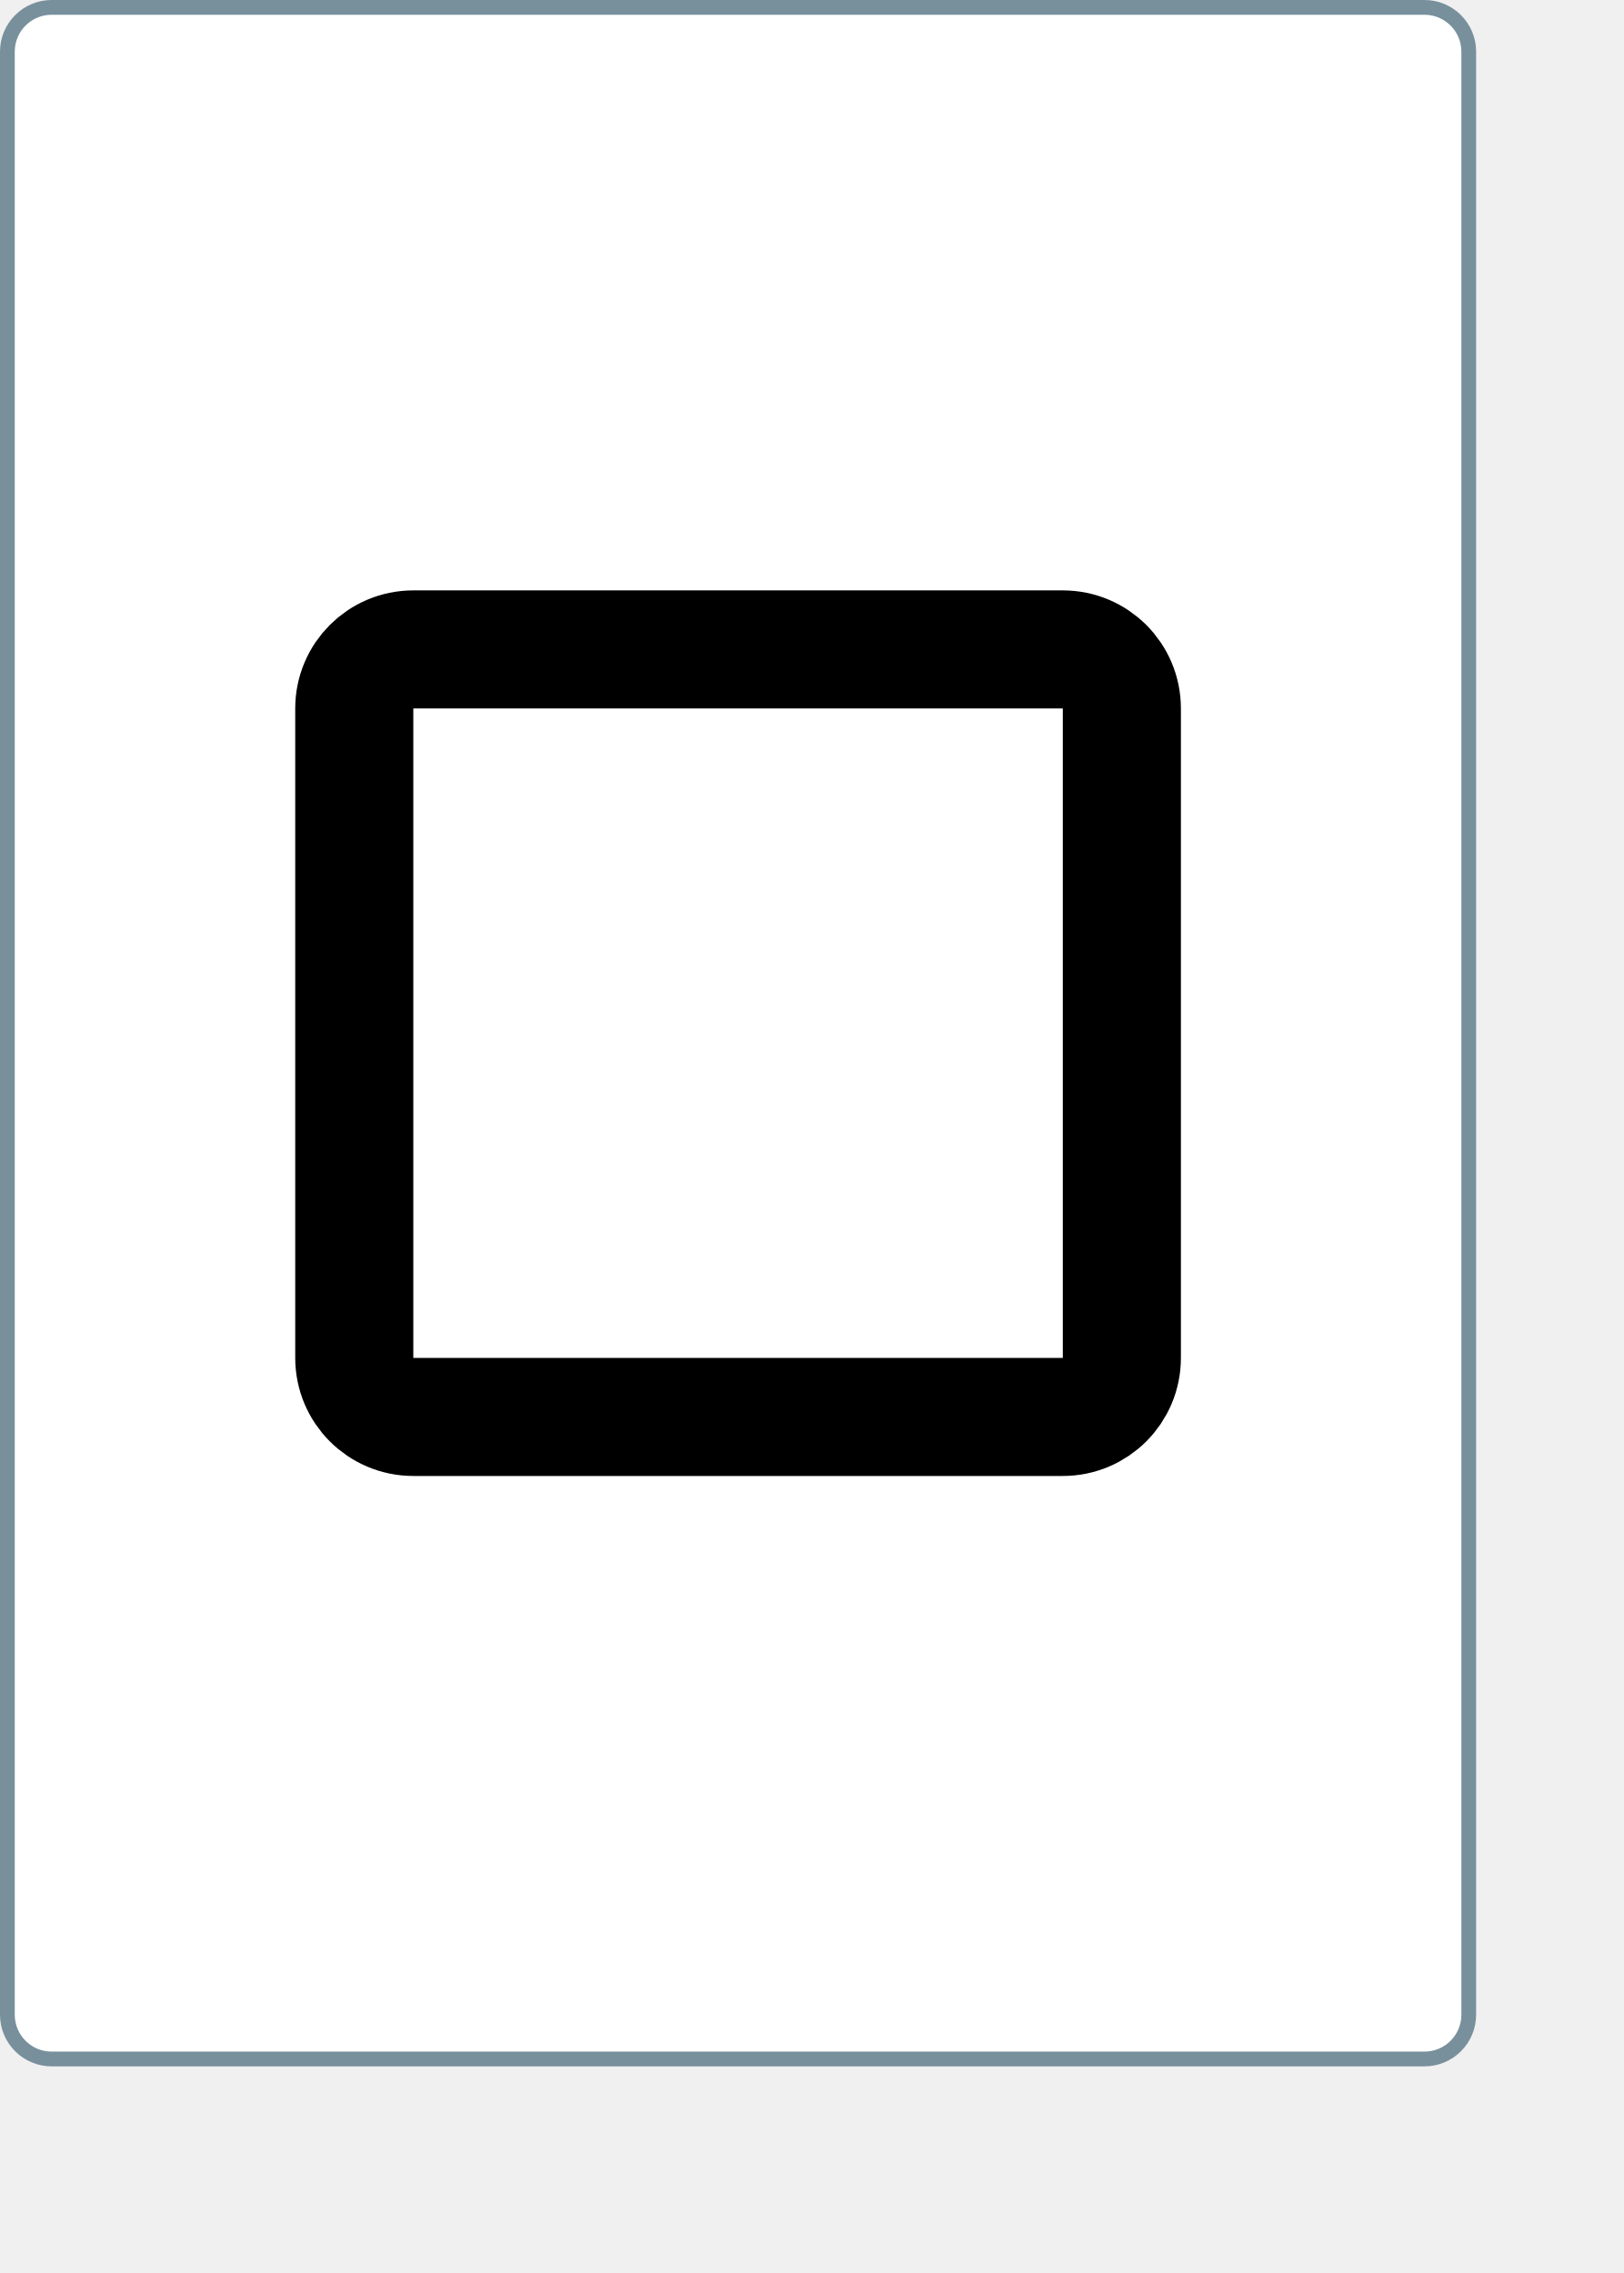
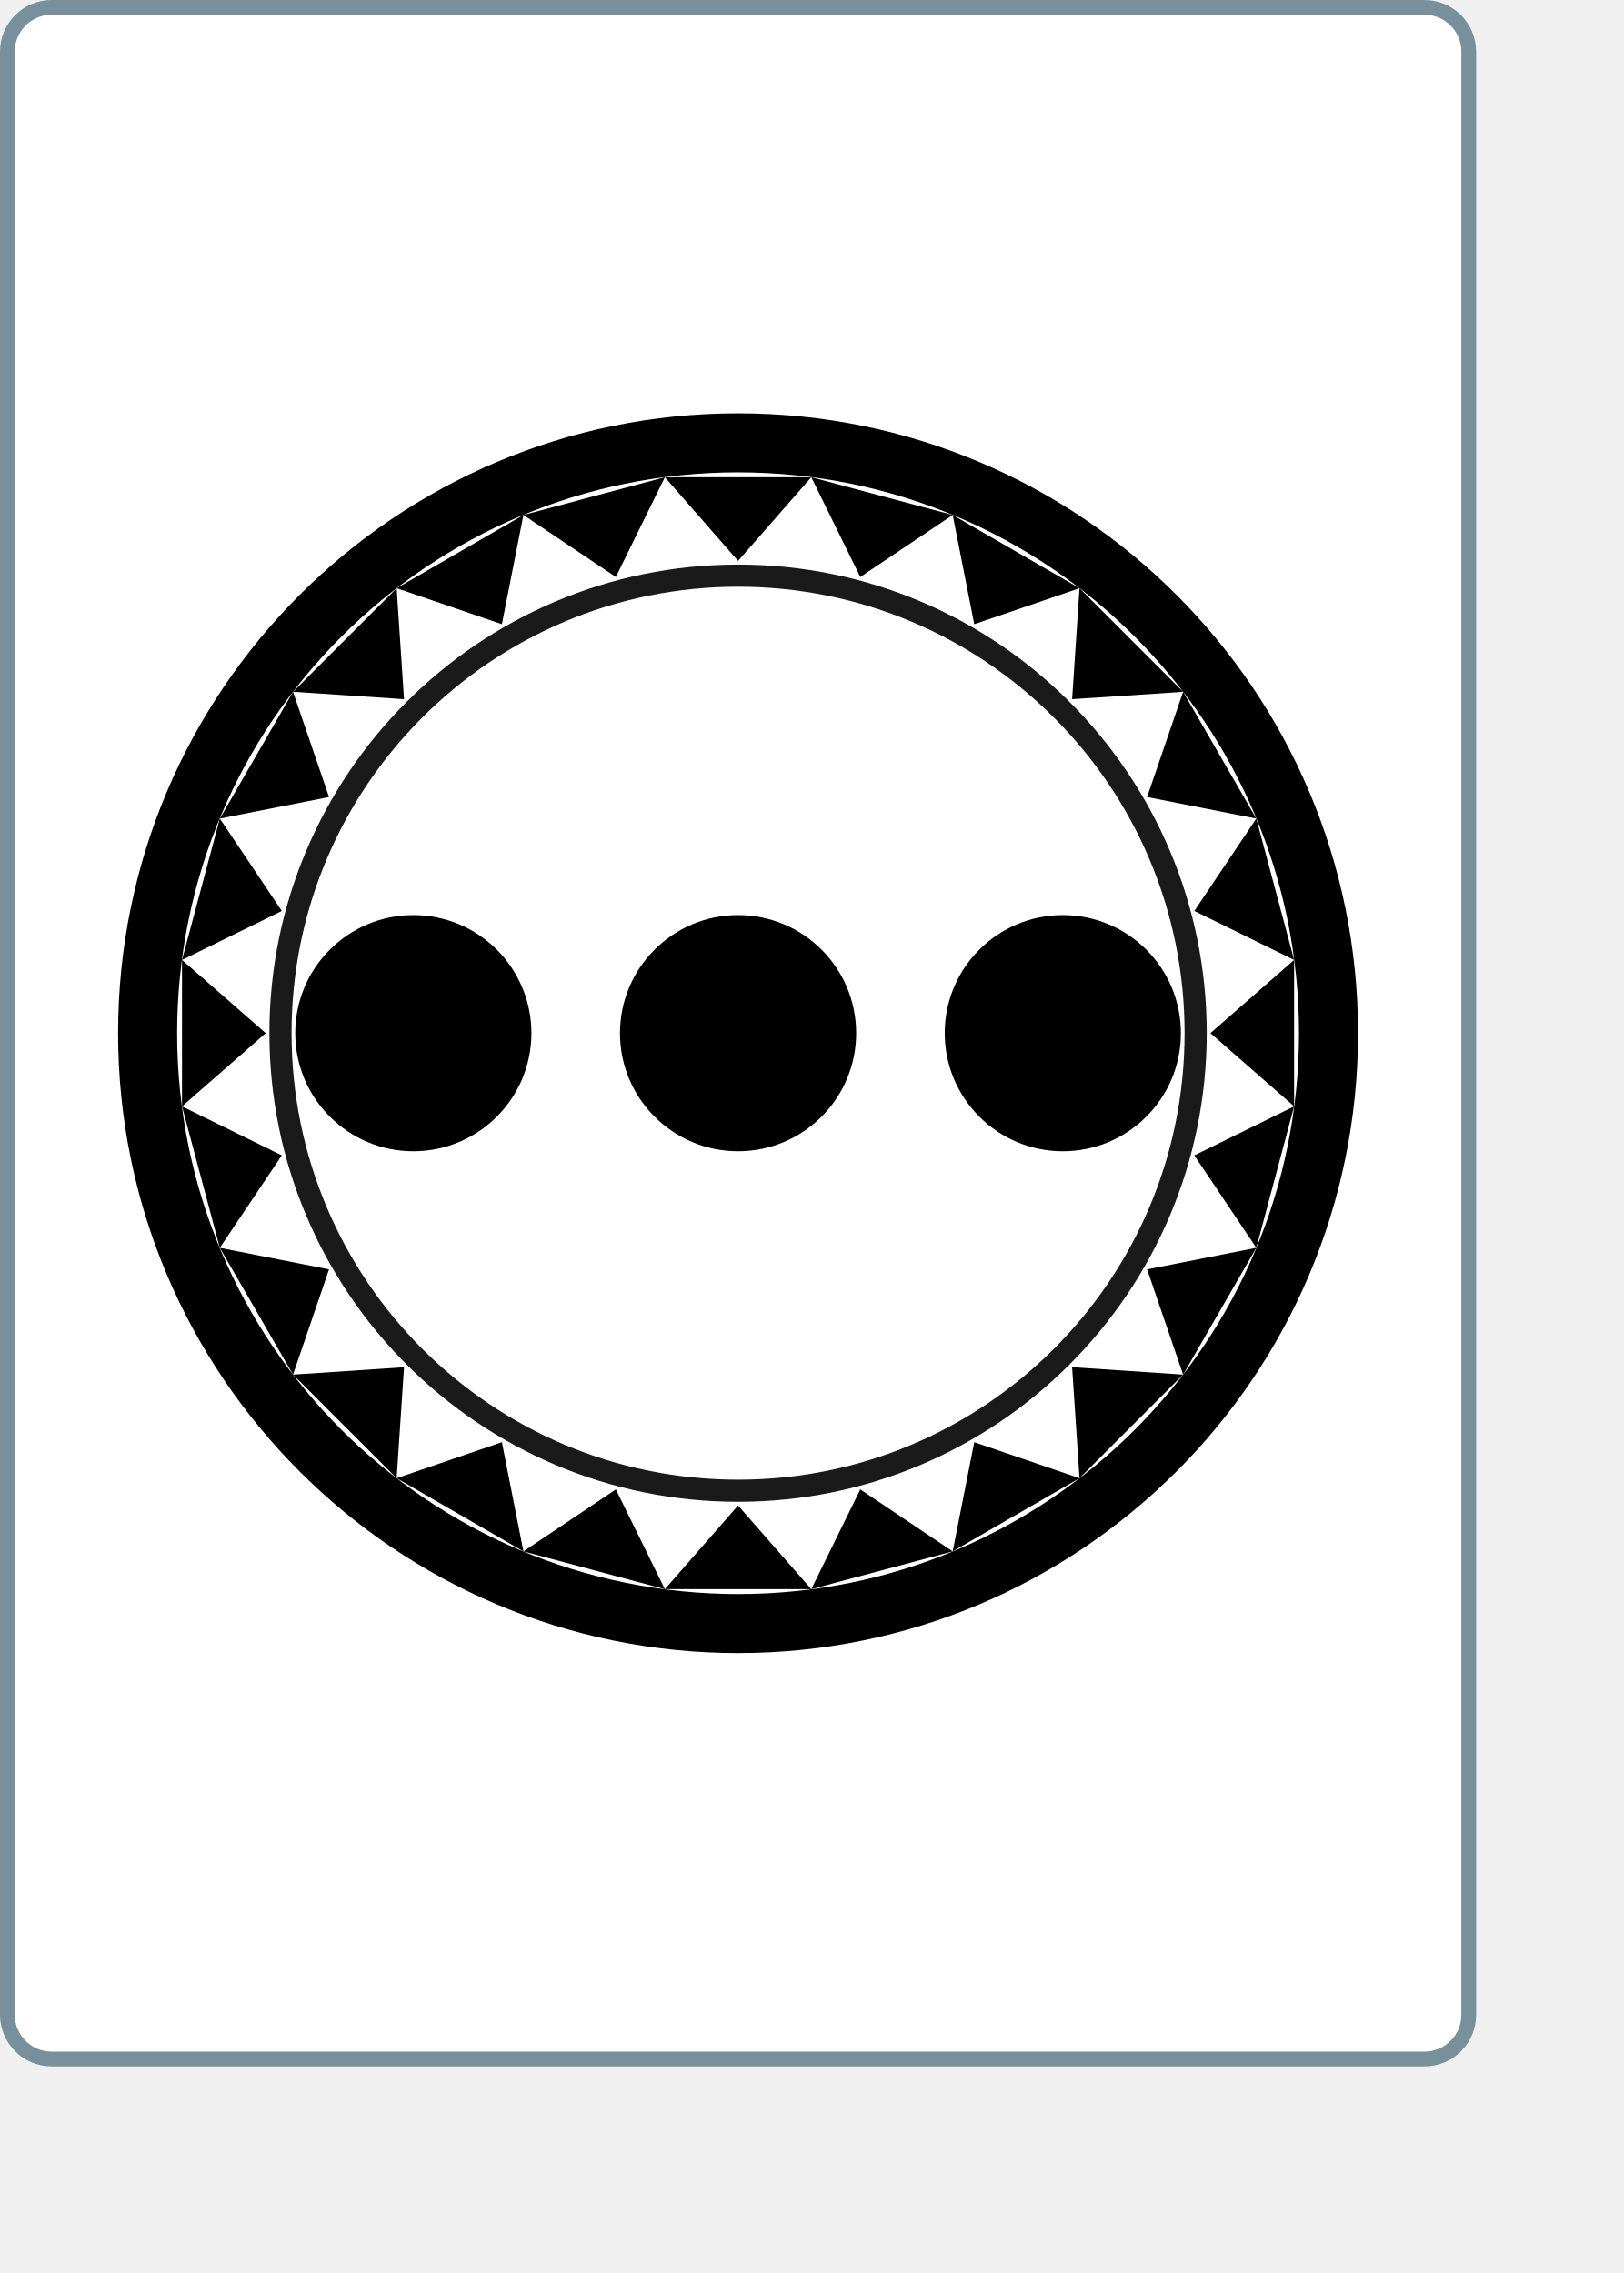
<svg xmlns="http://www.w3.org/2000/svg" width="110" height="154" viewBox="0 0 110 154">
  <rect x="0.5" y="0.5" width="99" height="139" rx="3" fill="#ffffff" stroke="#78909c" stroke-width="1" />
  <g transform="translate(0,20)">
-     <rect x="24" y="24" width="52" height="52" rx="4" fill="none" stroke="#000000" stroke-width="8" />
+     <circle cx="50" cy="50" r="42" fill="#000000" />
+     <circle cx="50" cy="50" r="38" fill="#ffffff" />
+     <path d="M87.67 45.04 L87.67 54.96 L82 50 Z" fill="#000000" />
+     <path d="M87.67 54.96 L85.11 64.54 L80.91 58.28 Z" fill="#000000" />
+     <path d="M85.11 64.54 L80.15 73.13 L77.71 66 Z" fill="#000000" />
+     <path d="M80.15 73.13 L73.13 80.15 L72.63 72.63 Z" fill="#000000" />
+     <path d="M73.13 80.15 L64.54 85.11 L66 77.71 Z" fill="#000000" />
+     <path d="M64.54 85.11 L54.96 87.67 L58.28 80.91 Z" fill="#000000" />
+     <path d="M54.96 87.67 L45.04 87.67 L50 82 Z" fill="#000000" />
+     <path d="M45.04 87.67 L35.46 85.11 L41.72 80.91 Z" fill="#000000" />
+     <path d="M35.46 85.11 L26.87 80.15 L34 77.71 Z" fill="#000000" />
+     <path d="M26.87 80.15 L19.85 73.13 L27.37 72.63 Z" fill="#000000" />
+     <path d="M19.85 73.13 L14.89 64.54 L22.29 66 Z" fill="#000000" />
+     <path d="M14.89 64.54 L12.33 54.96 L19.09 58.28 Z" fill="#000000" />
+     <path d="M12.33 54.96 L12.33 45.04 L18 50 Z" fill="#000000" />
+     <path d="M12.33 45.04 L14.89 35.46 L19.09 41.72 Z" fill="#000000" />
+     <path d="M14.89 35.46 L19.85 26.87 L22.29 34 Z" fill="#000000" />
+     <path d="M19.85 26.87 L26.87 19.85 L27.37 27.37 Z" fill="#000000" />
+     <path d="M26.87 19.85 L35.46 14.89 L34 22.29 Z" fill="#000000" />
+     <path d="M35.46 14.89 L45.04 12.33 L41.72 19.09 Z" fill="#000000" />
+     <path d="M45.04 12.33 L54.96 12.33 L50 18 Z" fill="#000000" />
+     <path d="M54.96 12.33 L64.54 14.89 L58.28 19.09 Z" fill="#000000" />
+     <path d="M64.54 14.89 L73.13 19.85 L66 22.29 Z" fill="#000000" />
+     <path d="M73.13 19.85 L80.15 26.87 L72.63 27.37 Z" fill="#000000" />
+     <path d="M80.15 26.87 L85.11 35.46 L77.71 34 Z" fill="#000000" />
+     <path d="M85.11 35.46 L87.67 45.04 L80.91 41.72 Z" fill="#000000" />
+     <circle cx="50" cy="50" r="31" fill="none" stroke="#1a1a1a" stroke-width="1.5" />
+     <circle cx="28" cy="50" r="8" fill="#000000" />
+     <circle cx="50" cy="50" r="8" fill="#000000" />
+     <circle cx="72" cy="50" r="8" fill="#000000" />
  </g>
</svg>
